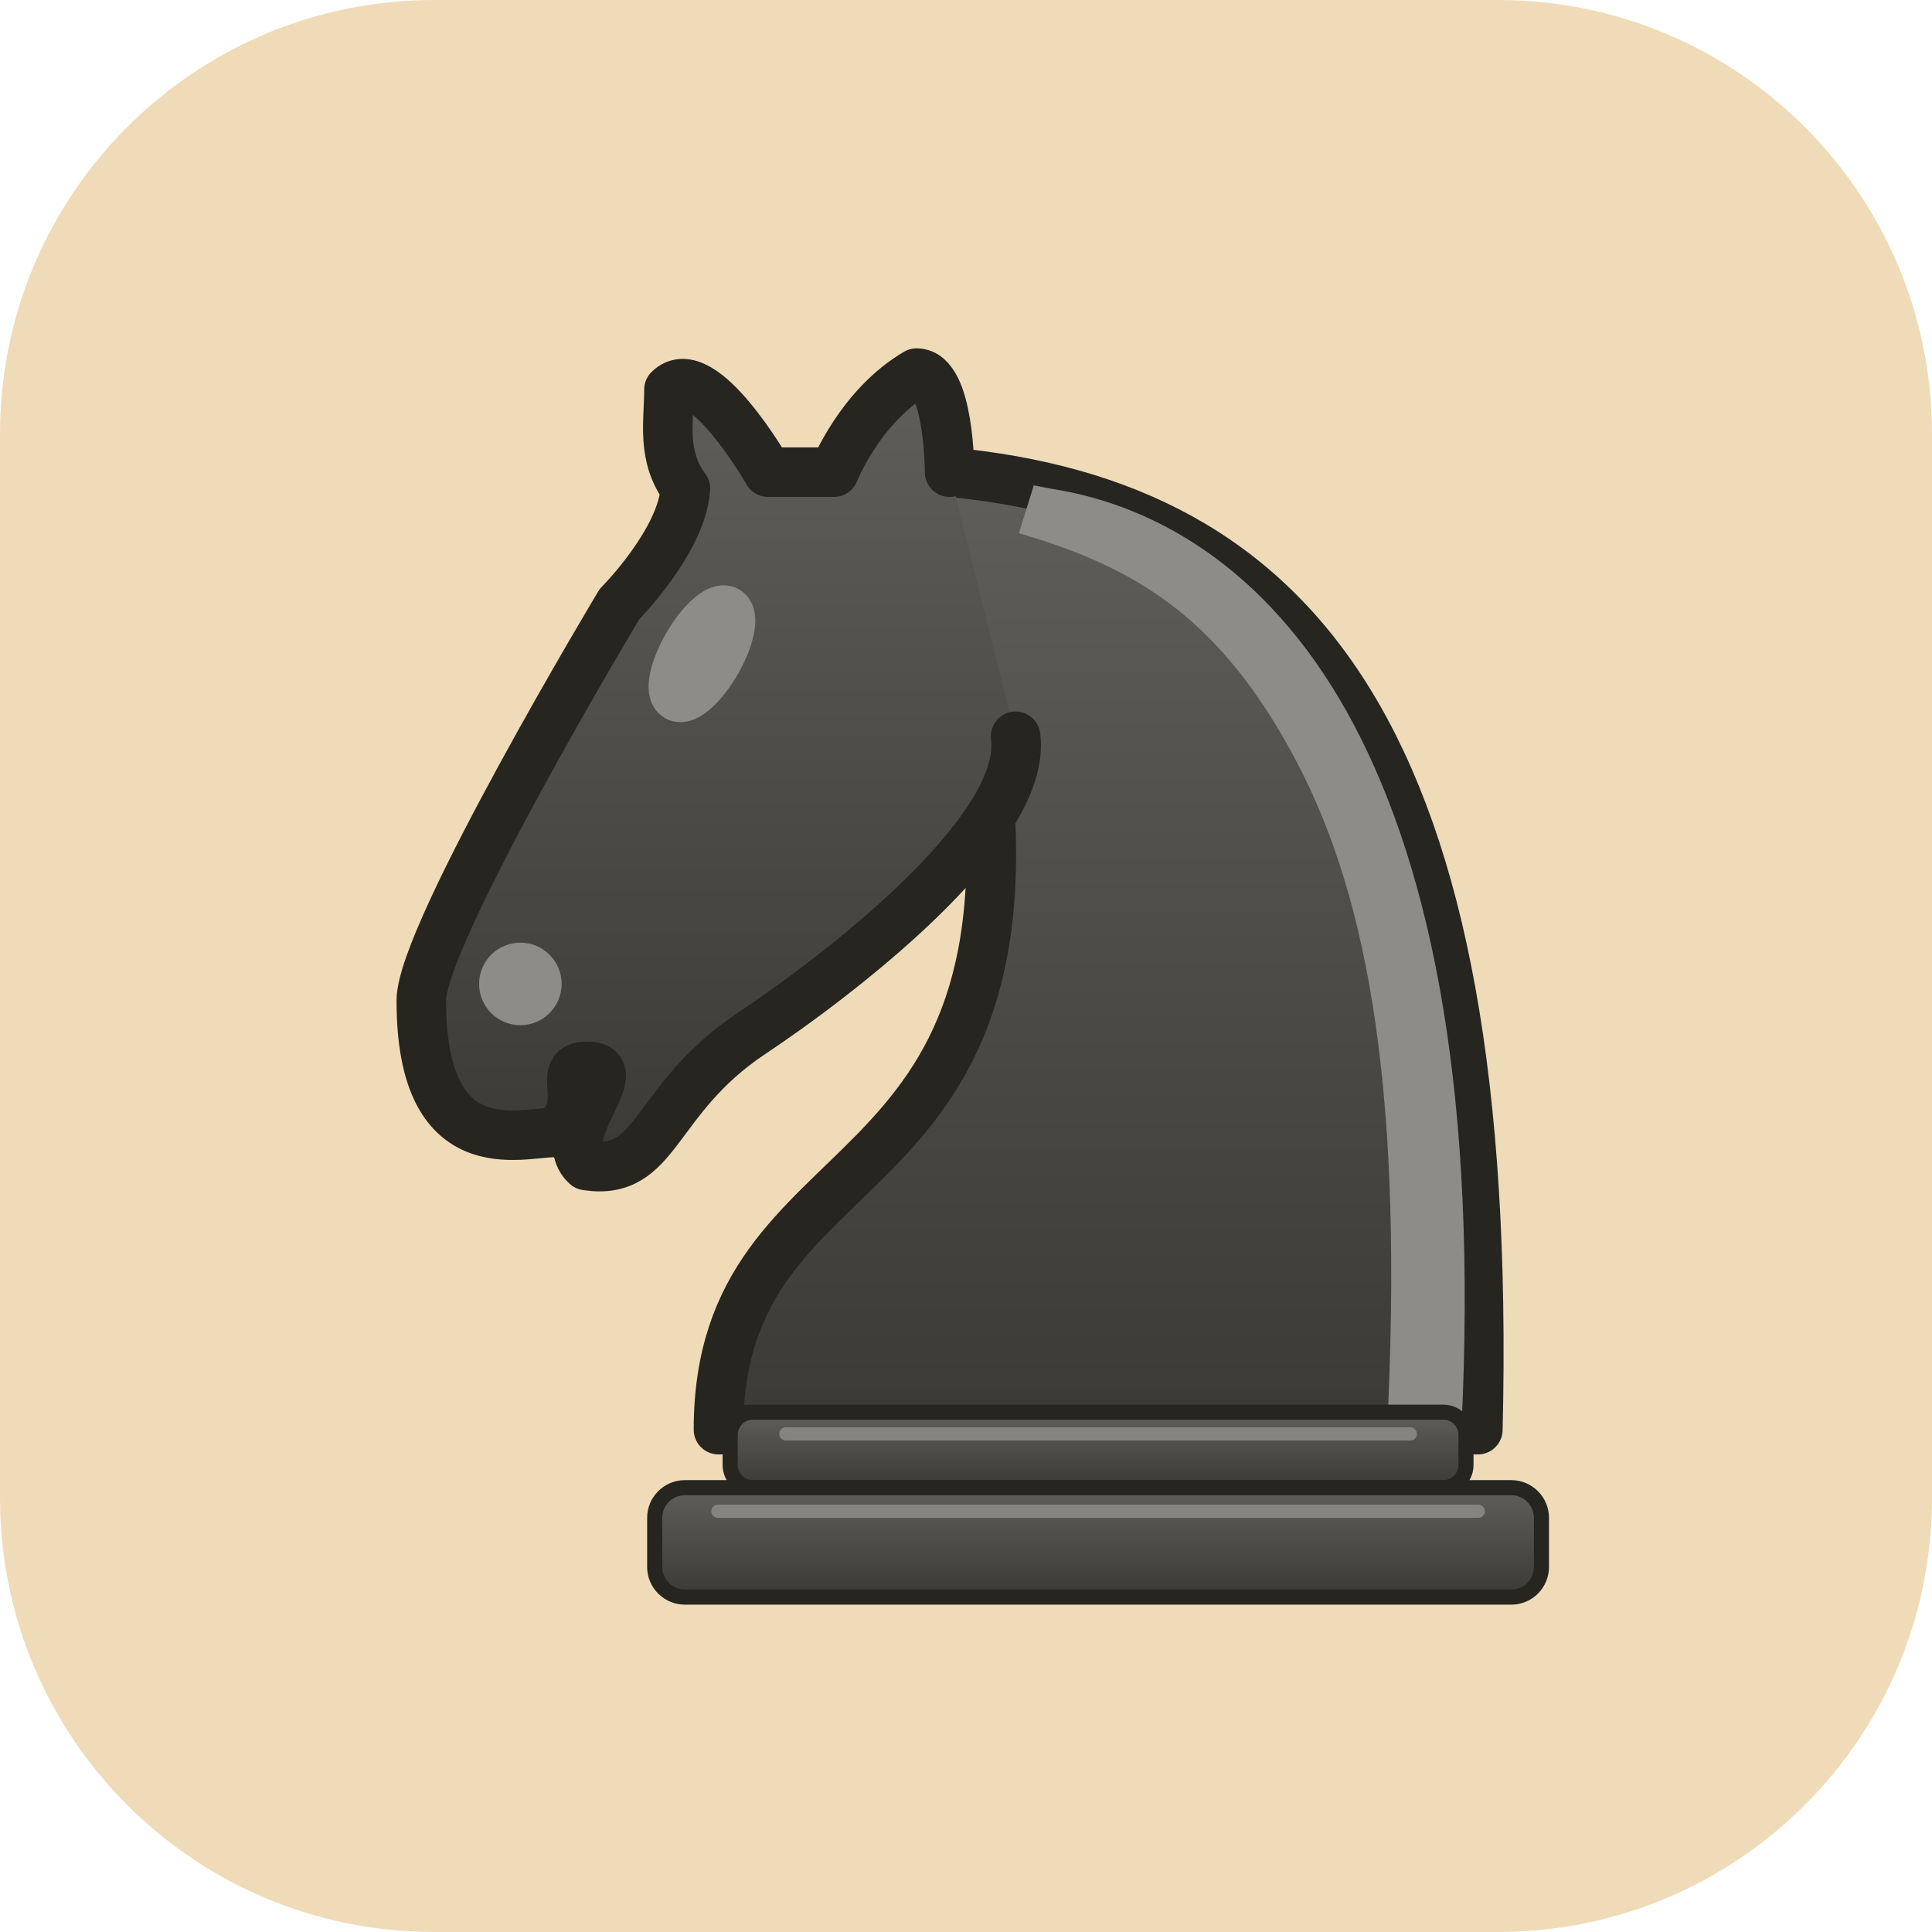
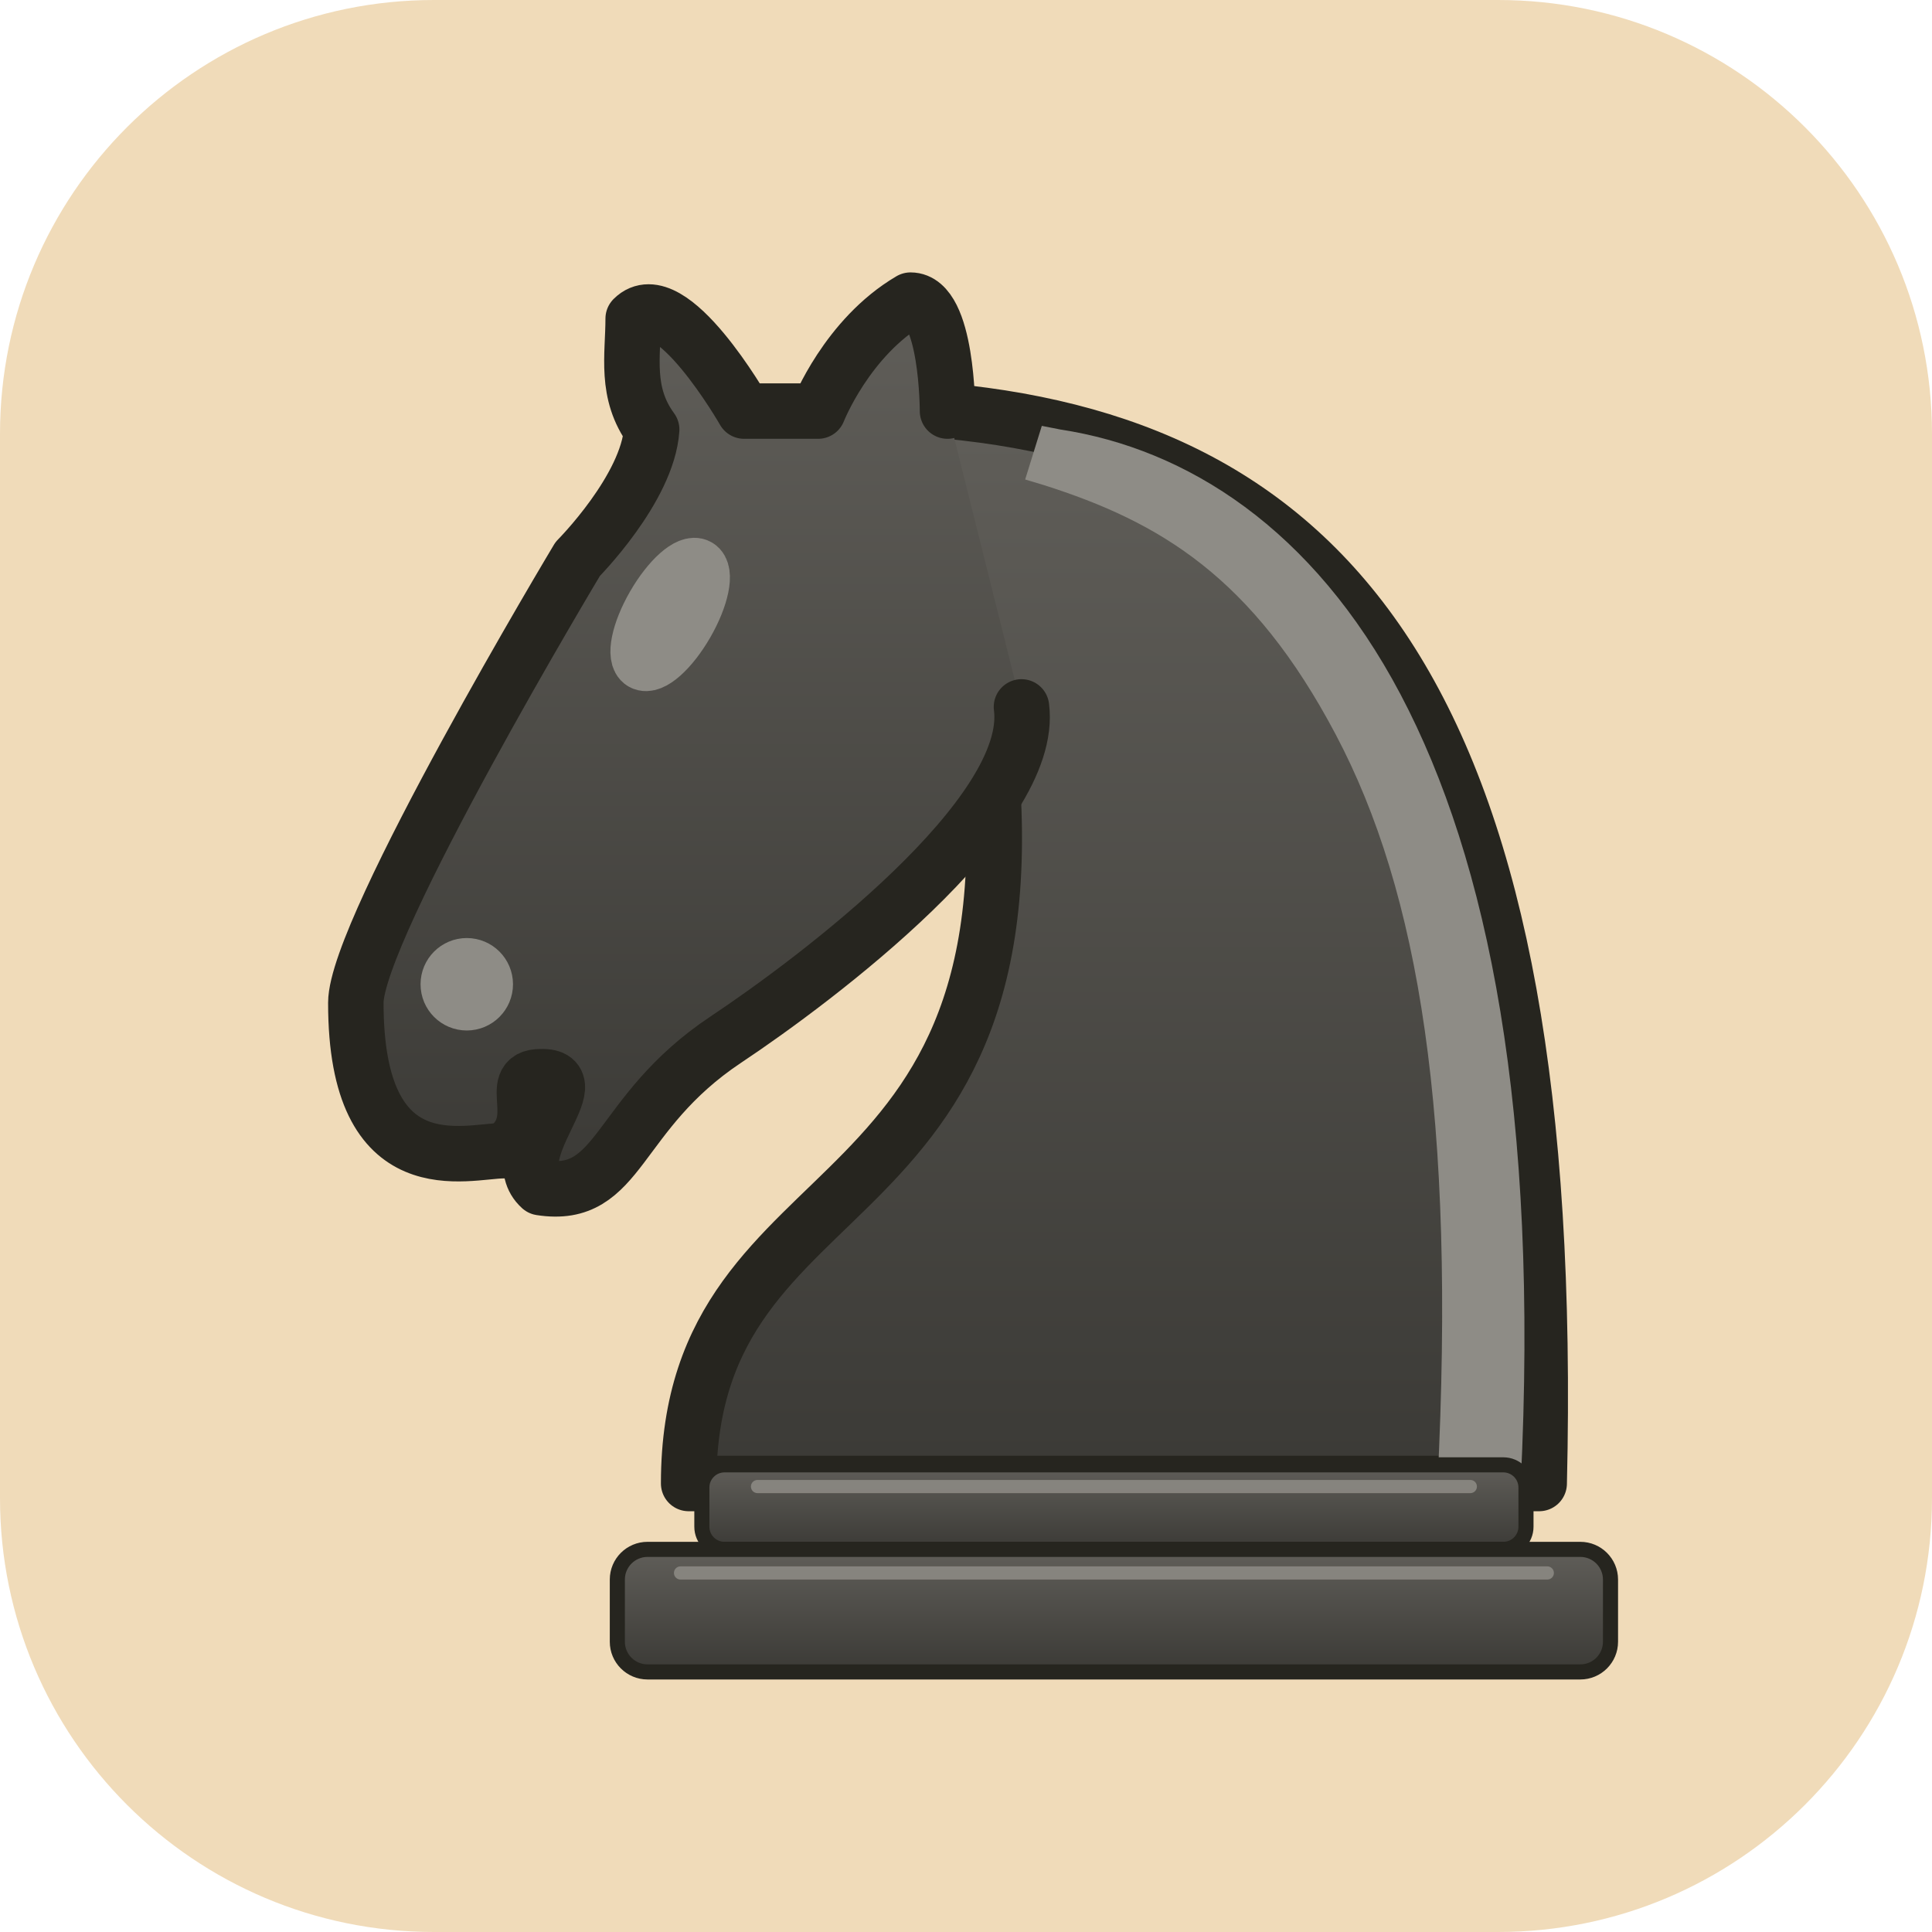
<svg xmlns="http://www.w3.org/2000/svg" width="1024" height="1024" viewBox="0 0 1024 1024">
  <defs>
    <linearGradient id="baseg" x1="0" y1="0" x2="0" y2="1">
      <stop offset="0" stop-color="#605e59" />
      <stop offset="1" stop-color="#3b3a36" />
    </linearGradient>
  </defs>
  <rect x="0" y="0" width="1024" height="1024" rx="230" fill="#f0dbb9" />
-   <g transform="translate(118.3, 70.0) scale(17.5)">
+   <g transform="translate(71.0, 16.0) scale(19.6)">
    <defs>
      <linearGradient id="body" x1="0" y1="0" x2="0" y2="1">
        <stop offset="0" stop-color="#605e59" />
        <stop offset="1" stop-color="#3b3a36" />
      </linearGradient>
    </defs>
    <g style="fill:none;fill-rule:evenodd;stroke:#26251f;stroke-width:1.5;stroke-linecap:round;stroke-linejoin:round" transform="translate(0,0.3)">
      <path d="M 22,10 C 32.5,11 38.5,18 38,39 L 15,39 C 15,30 25,32.5 23,18" style="fill:url(#body);" />
      <path d="M 24,18 C 24.38,20.91 18.45,25.37 16,27 C 13,29 13.18,31.34 11,31 C 9.958,30.06 12.41,27.96 11,28 C 10,28 11.19,29.23 10,30 C 9,30 5.997,31 6,26 C 6,24 12,14 12,14 C 12,14 13.89,12.1 14,10.5 C 13.27,9.506 13.5,8.5 13.5,7.5 C 14.5,6.5 16.5,10 16.5,10 L 18.5,10 C 18.5,10 19.28,8.008 21,7 C 22,7 22,10 22,10" style="fill:url(#body);" />
      <path d="M 9.5 25.5 A 0.5 0.5 0 1 1 8.5,25.5 A 0.5 0.5 0 1 1 9.5 25.5 z" style="fill:#8e8c86;stroke:#8e8c86;" />
      <path d="M 15 15.5 A 0.5 1.5 0 1 1  14,15.5 A 0.5 1.5 0 1 1  15 15.5 z" transform="matrix(0.866,0.5,-0.5,0.866,9.693,-5.173)" style="fill:#8e8c86;stroke:#8e8c86;" />
      <path d="M 24.55,10.4 L 24.1,11.85 L 24.6,12 C 27.75,13 30.25,14.49 32.5,18.75 C 34.75,23.01 35.75,29.06 35.25,39 L 35.2,39.5 L 37.45,39.5 L 37.5,39 C 38,28.94 36.62,22.15 34.25,17.66 C 31.88,13.17 28.46,11.02 25.06,10.5 L 24.55,10.4 z" style="fill:#8e8c86;stroke:none;" />
    </g>
  </g>
  <g stroke="#26251f" stroke-width="8" stroke-linejoin="round">
-     <rect x="387" y="748.5" width="390" height="40" rx="12" fill="url(#baseg)" />
-     <rect x="347" y="788.5" width="470" height="58" rx="16" fill="url(#baseg)" />
+     <rect x="372" y="776.4" width="436.8" height="44.8" rx="12" fill="url(#baseg)" />
+     <rect x="327.2" y="821.2" width="526.4" height="64.96" rx="16" fill="url(#baseg)" />
  </g>
-   <rect x="413" y="756.5" width="338" height="7" rx="3.5" fill="#8e8c86" opacity="0.85" />
-   <rect x="377" y="797.5" width="410" height="7" rx="3.5" fill="#8e8c86" opacity="0.85" />
+   <rect x="398" y="784.4" width="384.8" height="7" rx="3.5" fill="#8e8c86" opacity="0.85" />
+   <rect x="357.2" y="830.2" width="466.4" height="7" rx="3.5" fill="#8e8c86" opacity="0.85" />
</svg>
